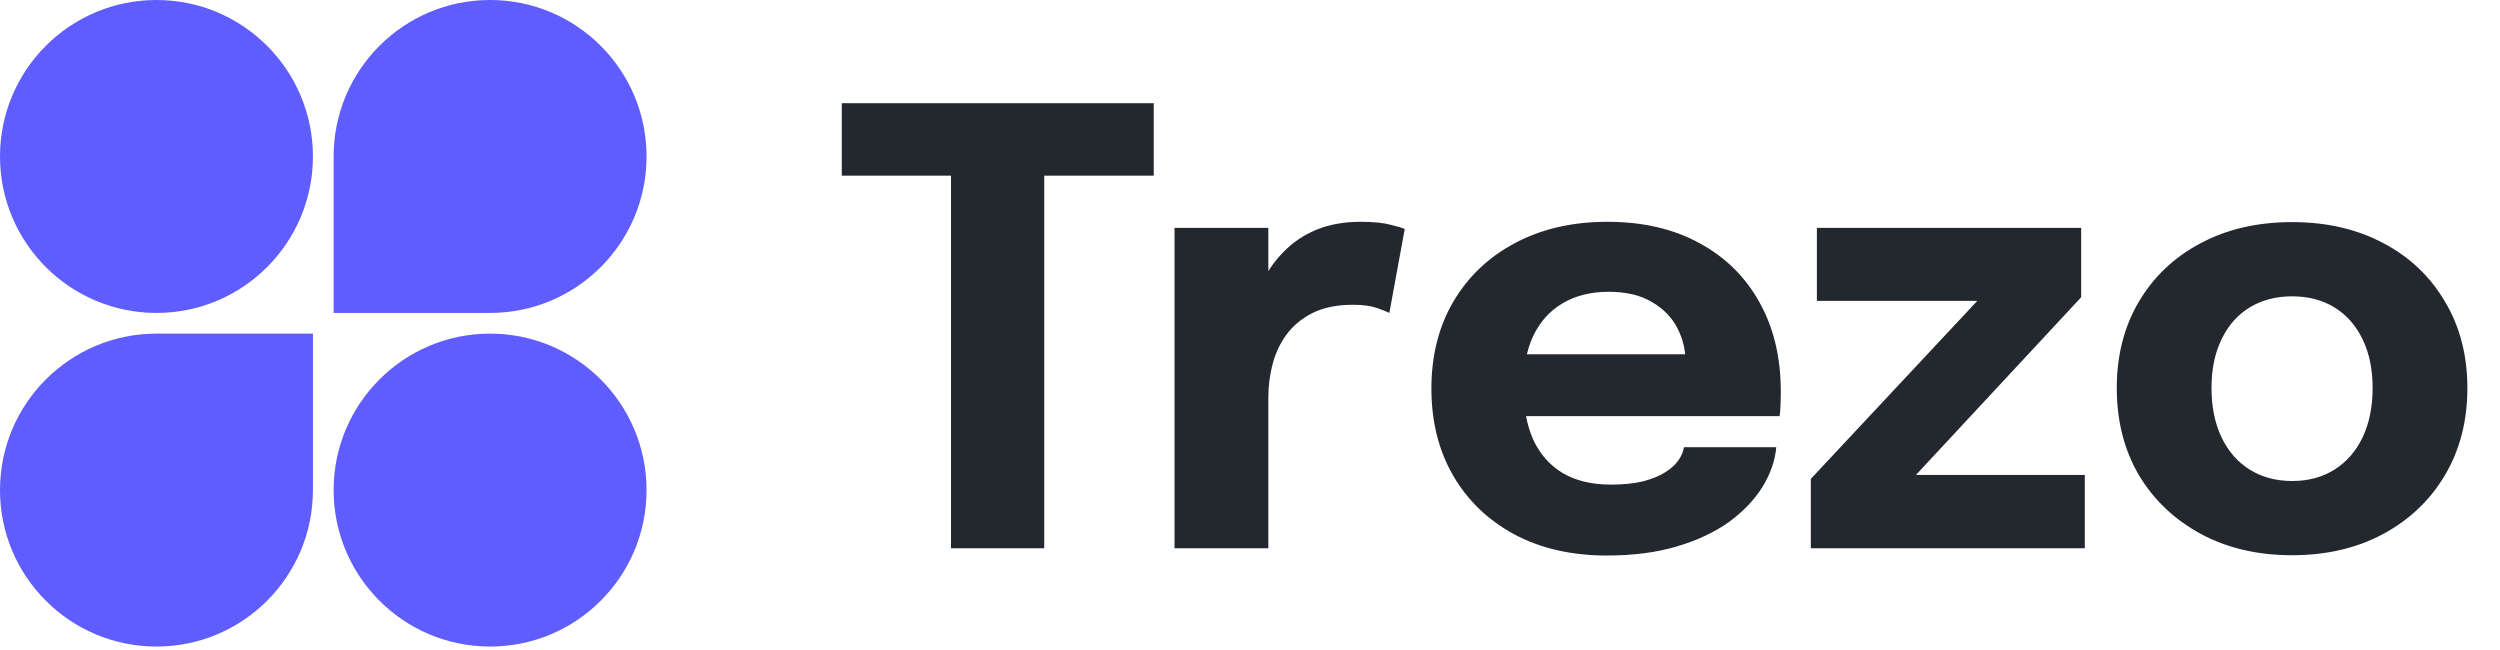
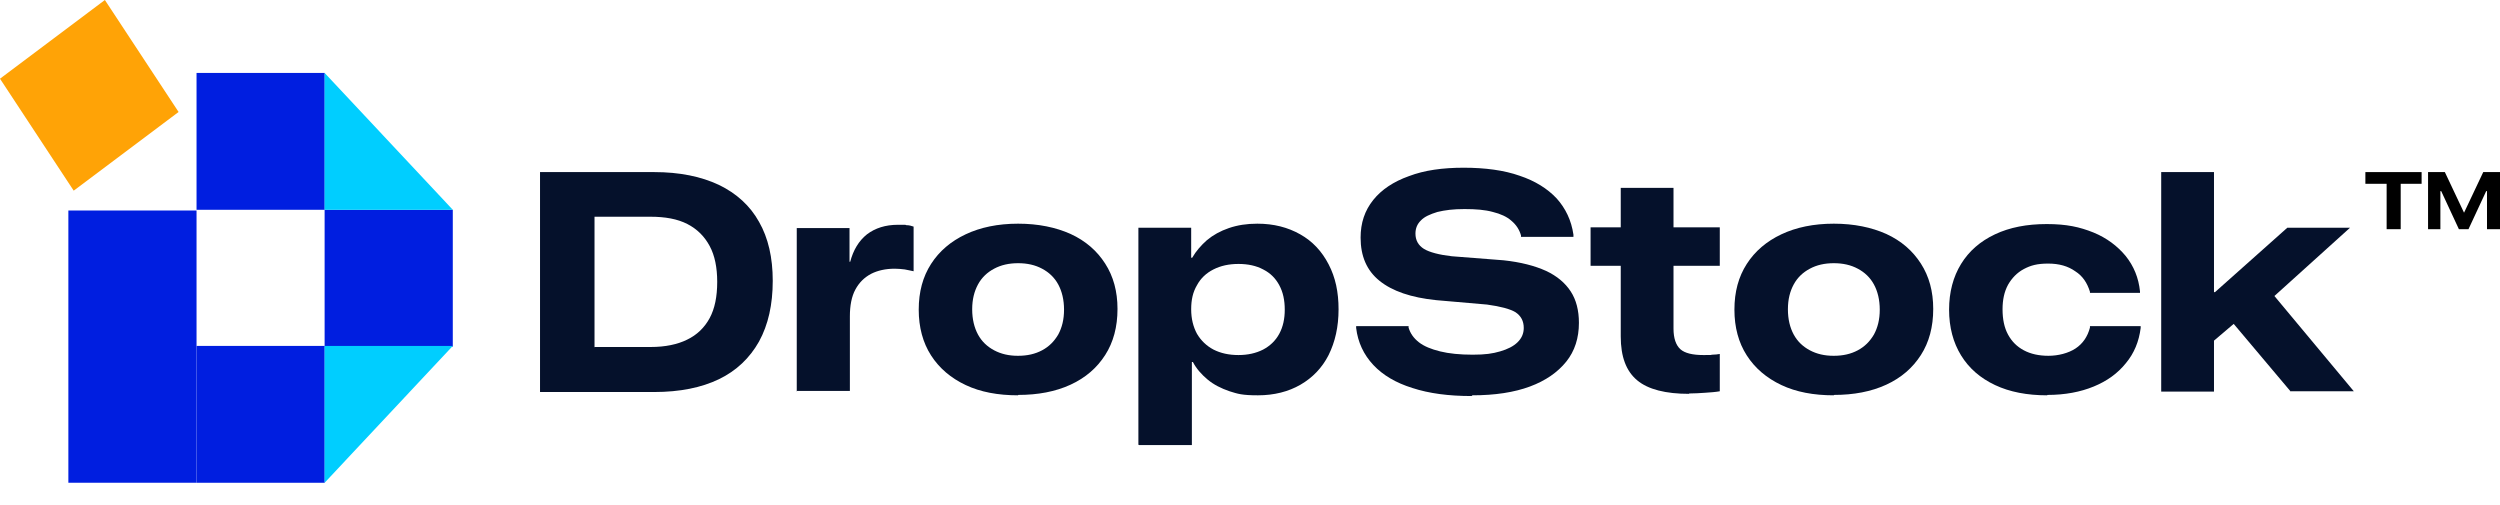
- <svg xmlns="http://www.w3.org/2000/svg" width="100" height="26" viewBox="0 0 100 26" fill="none">
-   <path d="M12.517 6.259C12.517 9.715 9.715 12.517 6.259 12.517C2.802 12.517 0 9.715 0 6.259C0 2.802 2.802 0 6.259 0C9.715 0 12.517 2.802 12.517 6.259Z" fill="#605DFF" />
-   <path d="M13.345 6.259C13.345 2.802 16.147 0 19.604 0C23.06 0 25.862 2.802 25.862 6.259C25.862 9.715 23.06 12.517 19.604 12.517H13.345V6.259Z" fill="#605DFF" />
-   <path d="M0 19.604C0 16.147 2.802 13.345 6.259 13.345H12.517V19.603C12.517 23.06 9.715 25.862 6.259 25.862C2.802 25.862 0 23.06 0 19.604Z" fill="#605DFF" />
-   <path d="M25.862 19.604C25.862 23.06 23.06 25.862 19.604 25.862C16.147 25.862 13.345 23.06 13.345 19.604C13.345 16.147 16.147 13.345 19.604 13.345C23.06 13.345 25.862 16.147 25.862 19.604Z" fill="#605DFF" />
-   <path d="M46.15 7.026H40.272L41.769 5.24V21.931H38.04V5.24L39.584 7.026H33.671V4.129H46.15V7.026ZM46.981 21.931V9.114H50.734V13.531L49.962 13.048C50.05 12.445 50.211 11.89 50.444 11.383C50.678 10.876 50.98 10.437 51.35 10.067C51.72 9.689 52.158 9.395 52.665 9.186C53.18 8.977 53.767 8.872 54.427 8.872C54.942 8.872 55.344 8.913 55.634 8.993C55.932 9.066 56.117 9.122 56.189 9.162L55.574 12.517C55.501 12.477 55.34 12.413 55.091 12.324C54.842 12.236 54.52 12.191 54.126 12.191C53.482 12.191 52.943 12.3 52.508 12.517C52.074 12.735 51.724 13.024 51.458 13.386C51.201 13.74 51.016 14.134 50.903 14.569C50.79 15.003 50.734 15.442 50.734 15.884V21.931H46.981ZM59.284 16.645V14.171H67.78L67.418 14.798C67.418 14.734 67.418 14.674 67.418 14.617C67.418 14.553 67.418 14.492 67.418 14.436C67.418 13.978 67.309 13.539 67.092 13.121C66.875 12.694 66.537 12.348 66.079 12.083C65.628 11.809 65.049 11.672 64.341 11.672C63.633 11.672 63.021 11.825 62.506 12.131C61.999 12.429 61.609 12.859 61.335 13.422C61.07 13.986 60.937 14.665 60.937 15.462C60.937 16.283 61.066 16.987 61.323 17.574C61.589 18.153 61.979 18.6 62.494 18.914C63.017 19.228 63.665 19.384 64.437 19.384C64.936 19.384 65.366 19.34 65.728 19.252C66.091 19.155 66.384 19.035 66.609 18.89C66.843 18.745 67.02 18.584 67.141 18.407C67.261 18.23 67.334 18.057 67.358 17.888H71.051C71.003 18.427 70.818 18.958 70.496 19.481C70.174 19.996 69.727 20.463 69.156 20.881C68.585 21.291 67.889 21.617 67.068 21.859C66.255 22.1 65.326 22.221 64.28 22.221C62.864 22.221 61.629 21.939 60.575 21.376C59.521 20.805 58.704 20.02 58.125 19.022C57.546 18.017 57.256 16.858 57.256 15.546C57.256 14.219 57.55 13.056 58.137 12.059C58.733 11.053 59.557 10.272 60.611 9.717C61.673 9.154 62.9 8.872 64.292 8.872C65.716 8.872 66.948 9.158 67.985 9.729C69.023 10.293 69.824 11.085 70.387 12.107C70.95 13.121 71.232 14.303 71.232 15.655C71.232 15.856 71.228 16.049 71.22 16.235C71.212 16.419 71.2 16.556 71.184 16.645H59.284ZM76.44 18.998H83.392V21.931H72.433V19.155L79.216 11.902L79.3 12.034H72.675V9.114H83.247V11.89L76.525 19.119L76.44 18.998ZM91.683 22.209C90.299 22.209 89.08 21.923 88.026 21.352C86.972 20.78 86.147 19.996 85.552 18.998C84.964 17.992 84.671 16.834 84.671 15.522C84.671 14.219 84.964 13.068 85.552 12.071C86.147 11.065 86.972 10.284 88.026 9.729C89.08 9.166 90.299 8.884 91.683 8.884C93.067 8.884 94.285 9.166 95.34 9.729C96.394 10.284 97.214 11.065 97.802 12.071C98.397 13.068 98.695 14.219 98.695 15.522C98.695 16.834 98.397 17.992 97.802 18.998C97.214 19.996 96.394 20.78 95.34 21.352C94.285 21.923 93.067 22.209 91.683 22.209ZM91.683 19.24C92.334 19.24 92.902 19.087 93.384 18.781C93.867 18.475 94.241 18.045 94.507 17.49C94.772 16.926 94.905 16.271 94.905 15.522C94.905 14.774 94.772 14.126 94.507 13.579C94.241 13.024 93.867 12.598 93.384 12.3C92.902 12.002 92.334 11.853 91.683 11.853C91.039 11.853 90.472 12.002 89.981 12.3C89.498 12.598 89.124 13.024 88.859 13.579C88.593 14.126 88.46 14.774 88.46 15.522C88.46 16.271 88.593 16.926 88.859 17.49C89.124 18.045 89.498 18.475 89.981 18.781C90.472 19.087 91.039 19.24 91.683 19.24Z" fill="#23272E" />
+ <svg xmlns="http://www.w3.org/2000/svg" width="104" height="21" viewBox="0 0 104 21" fill="none">
+   <path d="M4.363 0L0 3.274L3.066 7.932L7.429 4.658L4.363 0Z" fill="#FFA306" />
+   <path d="M13.508 14.39H8.176V20.083H13.508V14.39Z" fill="#001EE0" />
+   <path d="M13.508 3.034H8.176V8.727H13.508V3.034Z" fill="#001EE0" />
+   <path d="M18.836 8.727H13.504V14.42H18.836V8.727Z" fill="#001EE0" />
+   <path d="M13.504 20.083V14.39H18.836" fill="#00CEFF" />
+   <path d="M18.836 8.727H13.504V3.034" fill="#00CEFF" />
+   <path d="M8.176 8.757H2.844V20.082H8.176V8.757Z" fill="#001EE0" />
+   <path d="M22.465 16.292V7.159H27.213C28.268 7.159 29.166 7.342 29.907 7.692C30.634 8.042 31.205 8.559 31.576 9.229C31.96 9.899 32.146 10.721 32.146 11.68C32.146 12.669 31.96 13.507 31.576 14.207C31.191 14.892 30.634 15.425 29.907 15.775C29.18 16.125 28.282 16.308 27.213 16.308H22.465V16.292ZM24.746 14.435H27.07C27.669 14.435 28.182 14.329 28.581 14.131C28.995 13.933 29.309 13.628 29.522 13.233C29.736 12.837 29.836 12.335 29.836 11.726C29.836 11.132 29.736 10.63 29.522 10.234C29.309 9.838 29.009 9.534 28.596 9.32C28.182 9.107 27.669 9.016 27.056 9.016H24.732V14.45L24.746 14.435Z" fill="#05112B" />
+   <path d="M33.145 16.293V9.488H35.34V10.889H35.369C35.497 10.402 35.725 10.021 36.067 9.747C36.41 9.488 36.837 9.351 37.351 9.351C37.864 9.351 37.579 9.351 37.707 9.367C37.821 9.367 37.921 9.397 38.006 9.427V11.284C37.892 11.254 37.764 11.239 37.636 11.208C37.507 11.193 37.365 11.178 37.222 11.178C36.837 11.178 36.509 11.254 36.239 11.391C35.953 11.543 35.739 11.756 35.583 12.046C35.426 12.335 35.355 12.715 35.355 13.157V16.262H33.159L33.145 16.293Z" fill="#05112B" />
+   <path d="M42.353 16.445C41.512 16.445 40.785 16.308 40.172 16.018C39.559 15.729 39.074 15.318 38.732 14.785C38.39 14.253 38.219 13.613 38.219 12.883C38.219 12.137 38.39 11.513 38.732 10.98C39.074 10.447 39.559 10.036 40.172 9.747C40.785 9.458 41.512 9.305 42.353 9.305C43.195 9.305 43.922 9.458 44.535 9.732C45.162 10.021 45.633 10.432 45.975 10.965C46.317 11.497 46.488 12.121 46.488 12.852C46.488 13.598 46.317 14.237 45.975 14.77C45.633 15.303 45.162 15.714 44.535 16.003C43.908 16.292 43.18 16.429 42.353 16.429V16.445ZM42.353 14.801C42.738 14.801 43.066 14.725 43.352 14.572C43.637 14.42 43.851 14.207 44.022 13.918C44.178 13.629 44.264 13.294 44.264 12.883C44.264 12.472 44.178 12.121 44.022 11.832C43.865 11.543 43.637 11.33 43.352 11.178C43.066 11.025 42.738 10.949 42.353 10.949C41.968 10.949 41.641 11.025 41.355 11.178C41.07 11.33 40.842 11.543 40.685 11.832C40.529 12.121 40.443 12.456 40.443 12.867C40.443 13.278 40.529 13.629 40.685 13.918C40.842 14.207 41.07 14.42 41.355 14.572C41.641 14.725 41.968 14.801 42.339 14.801H42.353Z" fill="#05112B" />
+   <path d="M47.357 18.5V9.473H49.553V10.721H49.596C49.753 10.447 49.967 10.204 50.209 9.99C50.466 9.777 50.765 9.61 51.121 9.488C51.478 9.366 51.863 9.305 52.305 9.305C52.989 9.305 53.574 9.458 54.087 9.747C54.6 10.036 54.985 10.447 55.27 10.995C55.556 11.543 55.684 12.152 55.684 12.867C55.684 13.598 55.541 14.222 55.27 14.77C55 15.303 54.6 15.714 54.101 16.003C53.602 16.292 53.004 16.445 52.333 16.445C51.663 16.445 51.492 16.384 51.15 16.277C50.794 16.155 50.494 16.003 50.237 15.79C49.981 15.577 49.767 15.333 49.624 15.059H49.582V18.515H47.386L47.357 18.5ZM51.521 14.77C51.906 14.77 52.248 14.694 52.547 14.542C52.832 14.39 53.06 14.177 53.217 13.887C53.374 13.598 53.446 13.263 53.446 12.883C53.446 12.487 53.374 12.152 53.217 11.863C53.06 11.573 52.847 11.36 52.547 11.208C52.262 11.056 51.92 10.98 51.521 10.98C51.121 10.98 50.779 11.056 50.48 11.208C50.18 11.36 49.952 11.573 49.795 11.863C49.624 12.152 49.553 12.472 49.553 12.867C49.553 13.263 49.639 13.598 49.795 13.887C49.967 14.177 50.195 14.39 50.48 14.542C50.779 14.694 51.121 14.77 51.521 14.77Z" fill="#05112B" />
+   <path d="M61.221 16.475C60.266 16.475 59.453 16.369 58.754 16.14C58.07 15.927 57.528 15.608 57.129 15.181C56.73 14.755 56.487 14.238 56.416 13.644V13.568H58.597V13.629C58.669 13.872 58.811 14.07 59.025 14.238C59.239 14.405 59.538 14.527 59.909 14.618C60.28 14.71 60.736 14.755 61.264 14.755C61.791 14.755 62.091 14.71 62.404 14.618C62.718 14.527 62.96 14.405 63.131 14.238C63.303 14.07 63.388 13.872 63.388 13.644C63.388 13.355 63.274 13.142 63.046 12.989C62.818 12.852 62.419 12.746 61.862 12.67L59.752 12.487C58.697 12.38 57.913 12.107 57.386 11.68C56.858 11.254 56.601 10.66 56.601 9.884C56.601 9.275 56.773 8.758 57.129 8.316C57.471 7.89 57.97 7.555 58.612 7.327C59.253 7.083 60.009 6.977 60.893 6.977C61.777 6.977 62.575 7.083 63.217 7.311C63.858 7.525 64.372 7.844 64.757 8.255C65.127 8.666 65.37 9.169 65.455 9.762V9.854H63.274V9.793C63.203 9.549 63.074 9.351 62.875 9.184C62.689 9.016 62.419 8.895 62.105 8.818C61.777 8.727 61.392 8.697 60.922 8.697C60.451 8.697 60.109 8.742 59.795 8.818C59.496 8.91 59.253 9.016 59.111 9.169C58.954 9.321 58.883 9.503 58.883 9.717C58.883 9.991 58.997 10.204 59.239 10.356C59.467 10.493 59.866 10.6 60.394 10.66L62.547 10.828C63.26 10.904 63.844 11.056 64.315 11.269C64.771 11.482 65.113 11.772 65.341 12.122C65.57 12.472 65.683 12.913 65.683 13.431C65.683 14.055 65.512 14.603 65.156 15.044C64.8 15.486 64.3 15.836 63.645 16.079C62.989 16.323 62.19 16.445 61.249 16.445L61.221 16.475Z" fill="#05112B" />
+   <path d="M70.274 16.384C69.29 16.384 68.563 16.201 68.107 15.821C67.651 15.44 67.423 14.846 67.423 13.994V11.056H66.168V9.458H67.423V7.814H69.618V9.458H71.543V11.056H69.618V13.674C69.618 14.07 69.718 14.359 69.903 14.527C70.089 14.694 70.417 14.77 70.859 14.77C71.301 14.77 71.101 14.77 71.23 14.755C71.344 14.755 71.458 14.74 71.543 14.725V16.277C71.372 16.308 71.172 16.323 70.944 16.338C70.716 16.353 70.488 16.369 70.26 16.369L70.274 16.384Z" fill="#05112B" />
+   <path d="M76.287 16.445C75.446 16.445 74.719 16.308 74.106 16.018C73.493 15.729 73.008 15.318 72.666 14.785C72.323 14.253 72.152 13.613 72.152 12.883C72.152 12.137 72.323 11.513 72.666 10.98C73.008 10.447 73.493 10.036 74.106 9.747C74.719 9.458 75.446 9.305 76.287 9.305C77.128 9.305 77.855 9.458 78.469 9.732C79.096 10.021 79.566 10.432 79.909 10.965C80.251 11.497 80.422 12.121 80.422 12.852C80.422 13.598 80.251 14.237 79.909 14.77C79.566 15.303 79.096 15.714 78.469 16.003C77.841 16.292 77.114 16.429 76.287 16.429V16.445ZM76.287 14.801C76.672 14.801 77 14.725 77.285 14.572C77.57 14.42 77.784 14.207 77.955 13.918C78.112 13.629 78.198 13.294 78.198 12.883C78.198 12.472 78.112 12.121 77.955 11.832C77.798 11.543 77.57 11.33 77.285 11.178C77 11.025 76.672 10.949 76.287 10.949C75.902 10.949 75.574 11.025 75.289 11.178C75.004 11.33 74.776 11.543 74.619 11.832C74.462 12.121 74.377 12.456 74.377 12.867C74.377 13.278 74.462 13.629 74.619 13.918C74.776 14.207 75.004 14.42 75.289 14.572C75.574 14.725 75.902 14.801 76.273 14.801H76.287Z" fill="#05112B" />
+   <path d="M85.16 16.445C84.333 16.445 83.606 16.308 82.993 16.018C82.379 15.729 81.909 15.318 81.581 14.785C81.253 14.253 81.082 13.613 81.082 12.883C81.082 12.152 81.253 11.513 81.581 10.98C81.909 10.447 82.379 10.036 82.993 9.747C83.606 9.458 84.319 9.321 85.145 9.321C85.972 9.321 86.514 9.442 87.085 9.671C87.641 9.899 88.083 10.234 88.425 10.645C88.767 11.071 88.966 11.558 89.024 12.121V12.182H86.942V12.137C86.828 11.771 86.642 11.482 86.329 11.284C86.029 11.071 85.659 10.965 85.203 10.965C84.746 10.965 84.475 11.041 84.19 11.193C83.905 11.345 83.691 11.573 83.534 11.847C83.377 12.137 83.306 12.472 83.306 12.867C83.306 13.278 83.377 13.629 83.534 13.918C83.691 14.207 83.905 14.42 84.19 14.572C84.475 14.725 84.818 14.801 85.217 14.801C85.616 14.801 86.044 14.694 86.343 14.496C86.642 14.298 86.842 14.009 86.942 13.629V13.568H89.052V13.644C88.981 14.207 88.781 14.694 88.439 15.105C88.097 15.531 87.655 15.851 87.099 16.079C86.543 16.308 85.901 16.429 85.174 16.429L85.16 16.445Z" fill="#05112B" />
+   <path d="M89.906 16.292V7.159H92.102V16.292H89.906ZM91.831 14.389V12.152H92.145L95.153 9.473H97.762L93.884 12.974L93.385 13.08L91.845 14.389H91.831ZM95.296 16.292L92.629 13.126L94.112 11.71L97.919 16.277H95.296V16.292Z" fill="#05112B" />
+   <path d="M99.284 9.534V7.646H98.4V7.159H100.739V7.646H99.869V9.534H99.284Z" fill="black" />
+   <path d="M101.007 9.534V7.159H101.706L102.504 8.849L103.303 7.159H104.001V9.534H103.459V7.951H103.231L103.645 7.479L102.689 9.534H102.29L101.335 7.479L101.748 7.951H101.52V9.534H100.979H101.007Z" fill="black" />
</svg>
